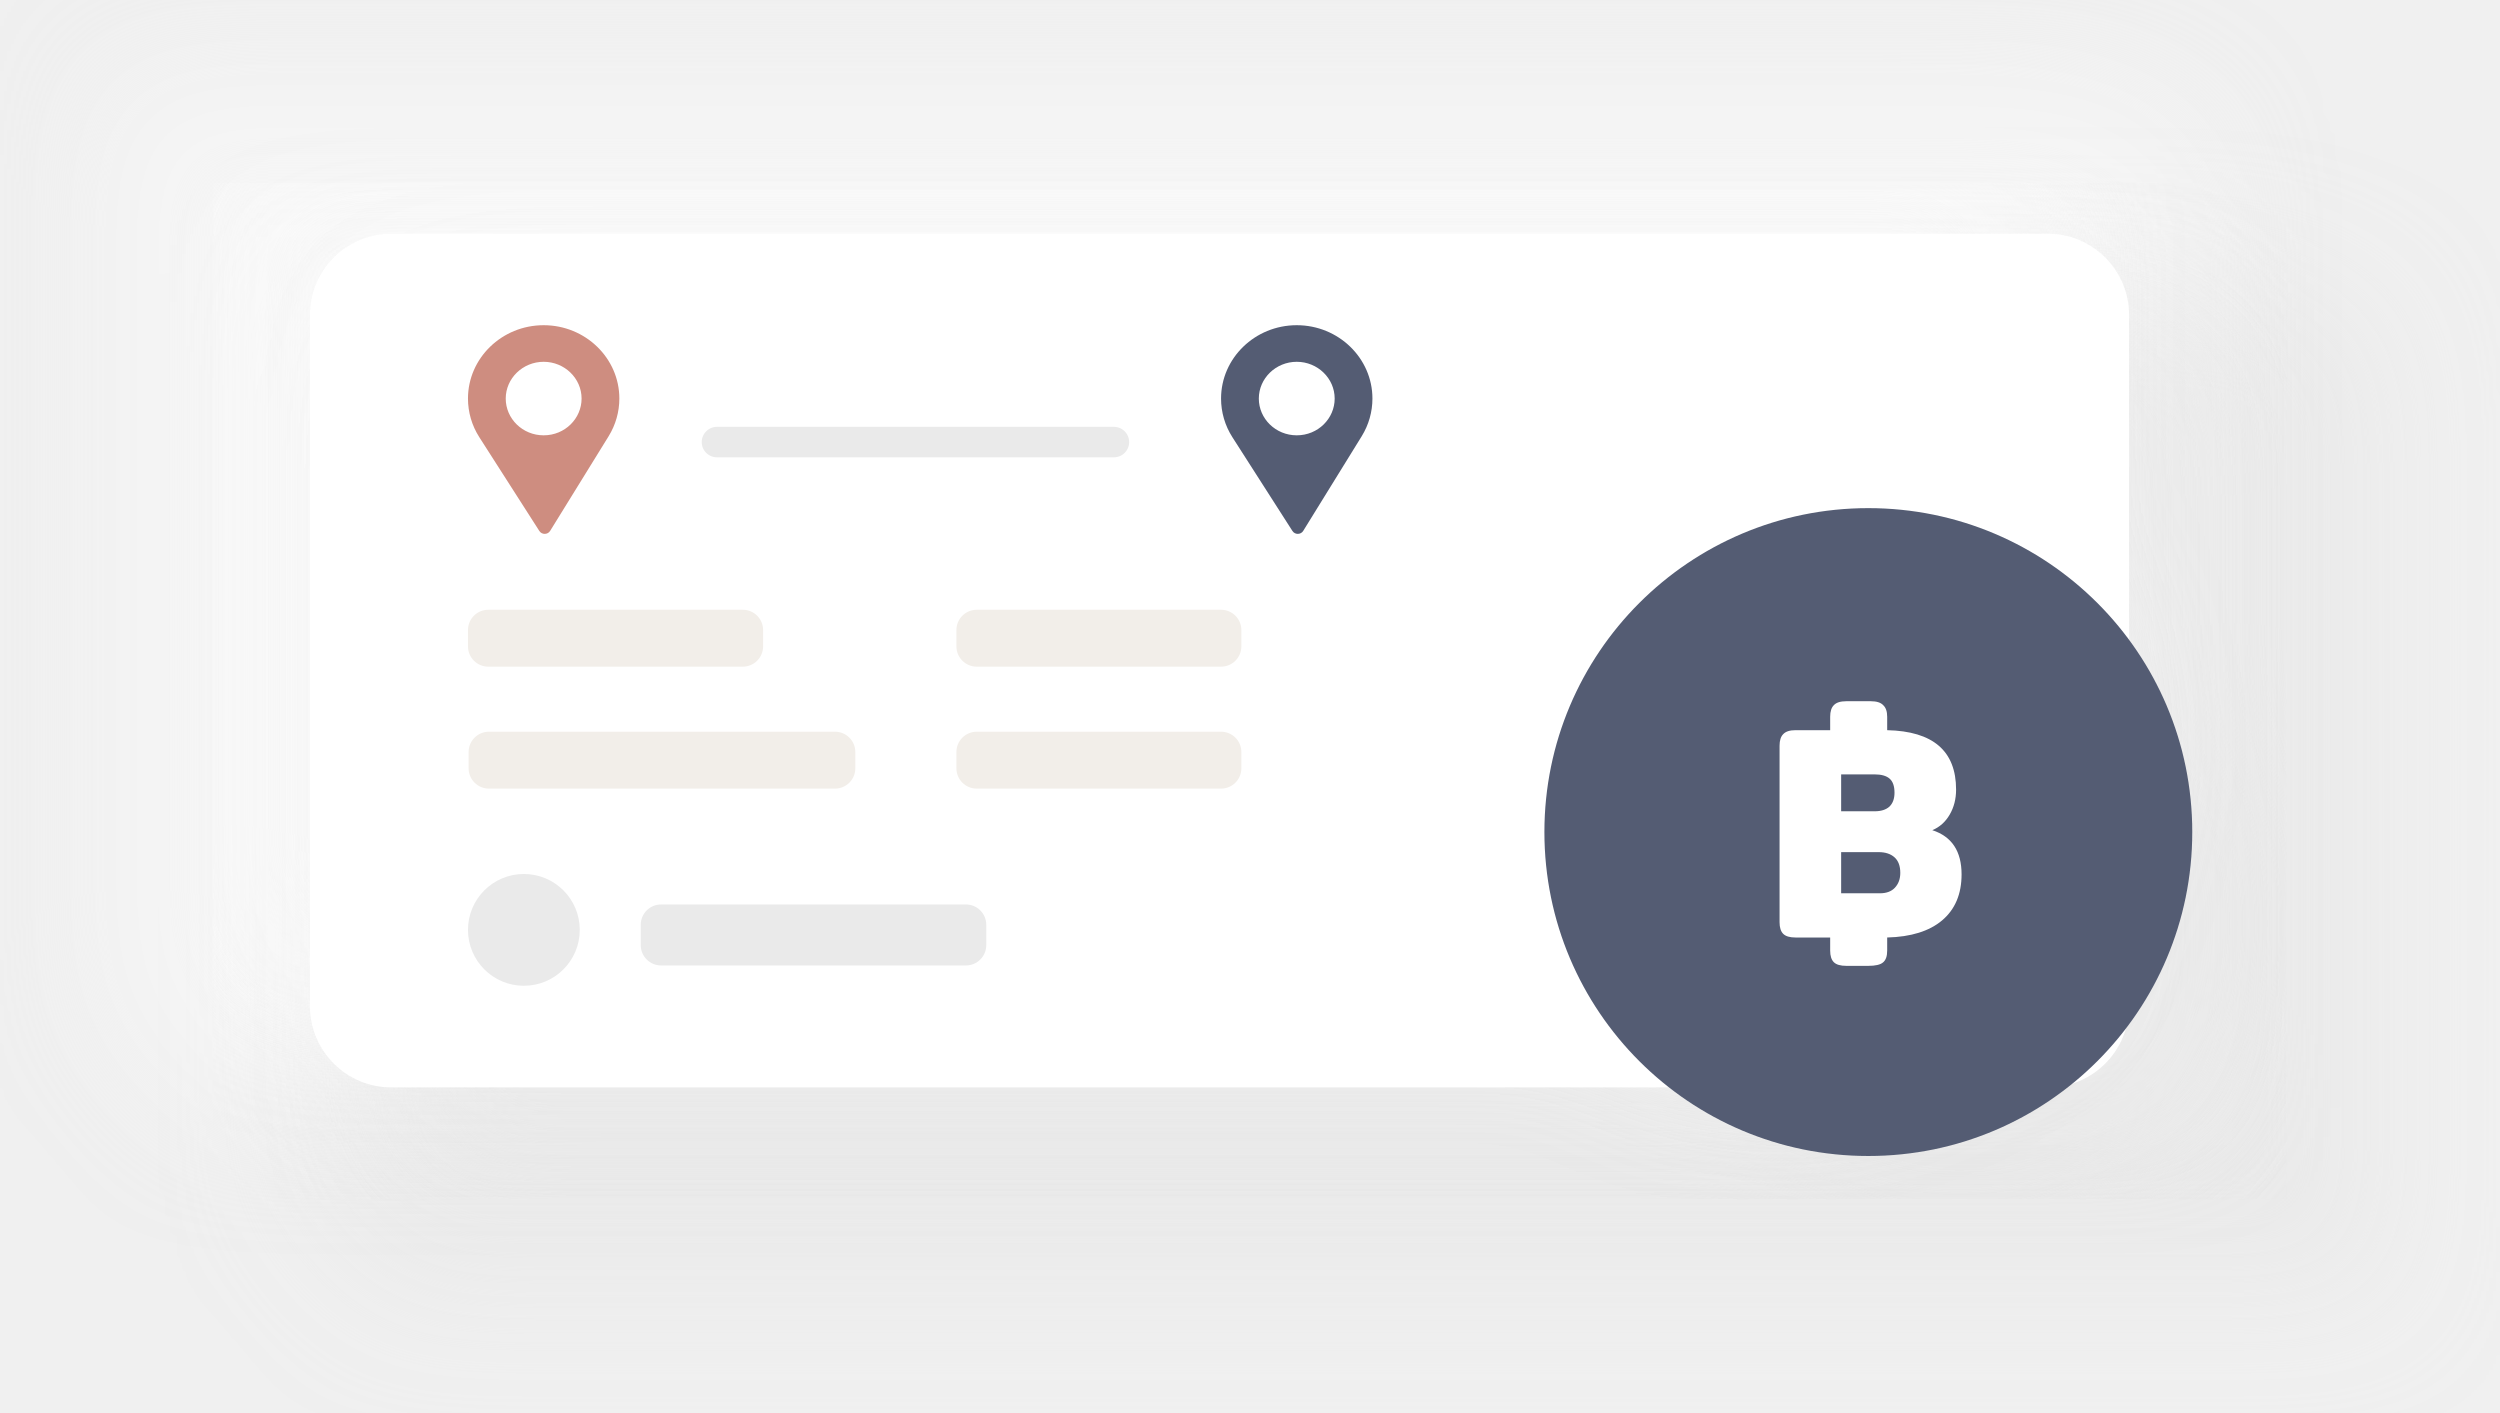
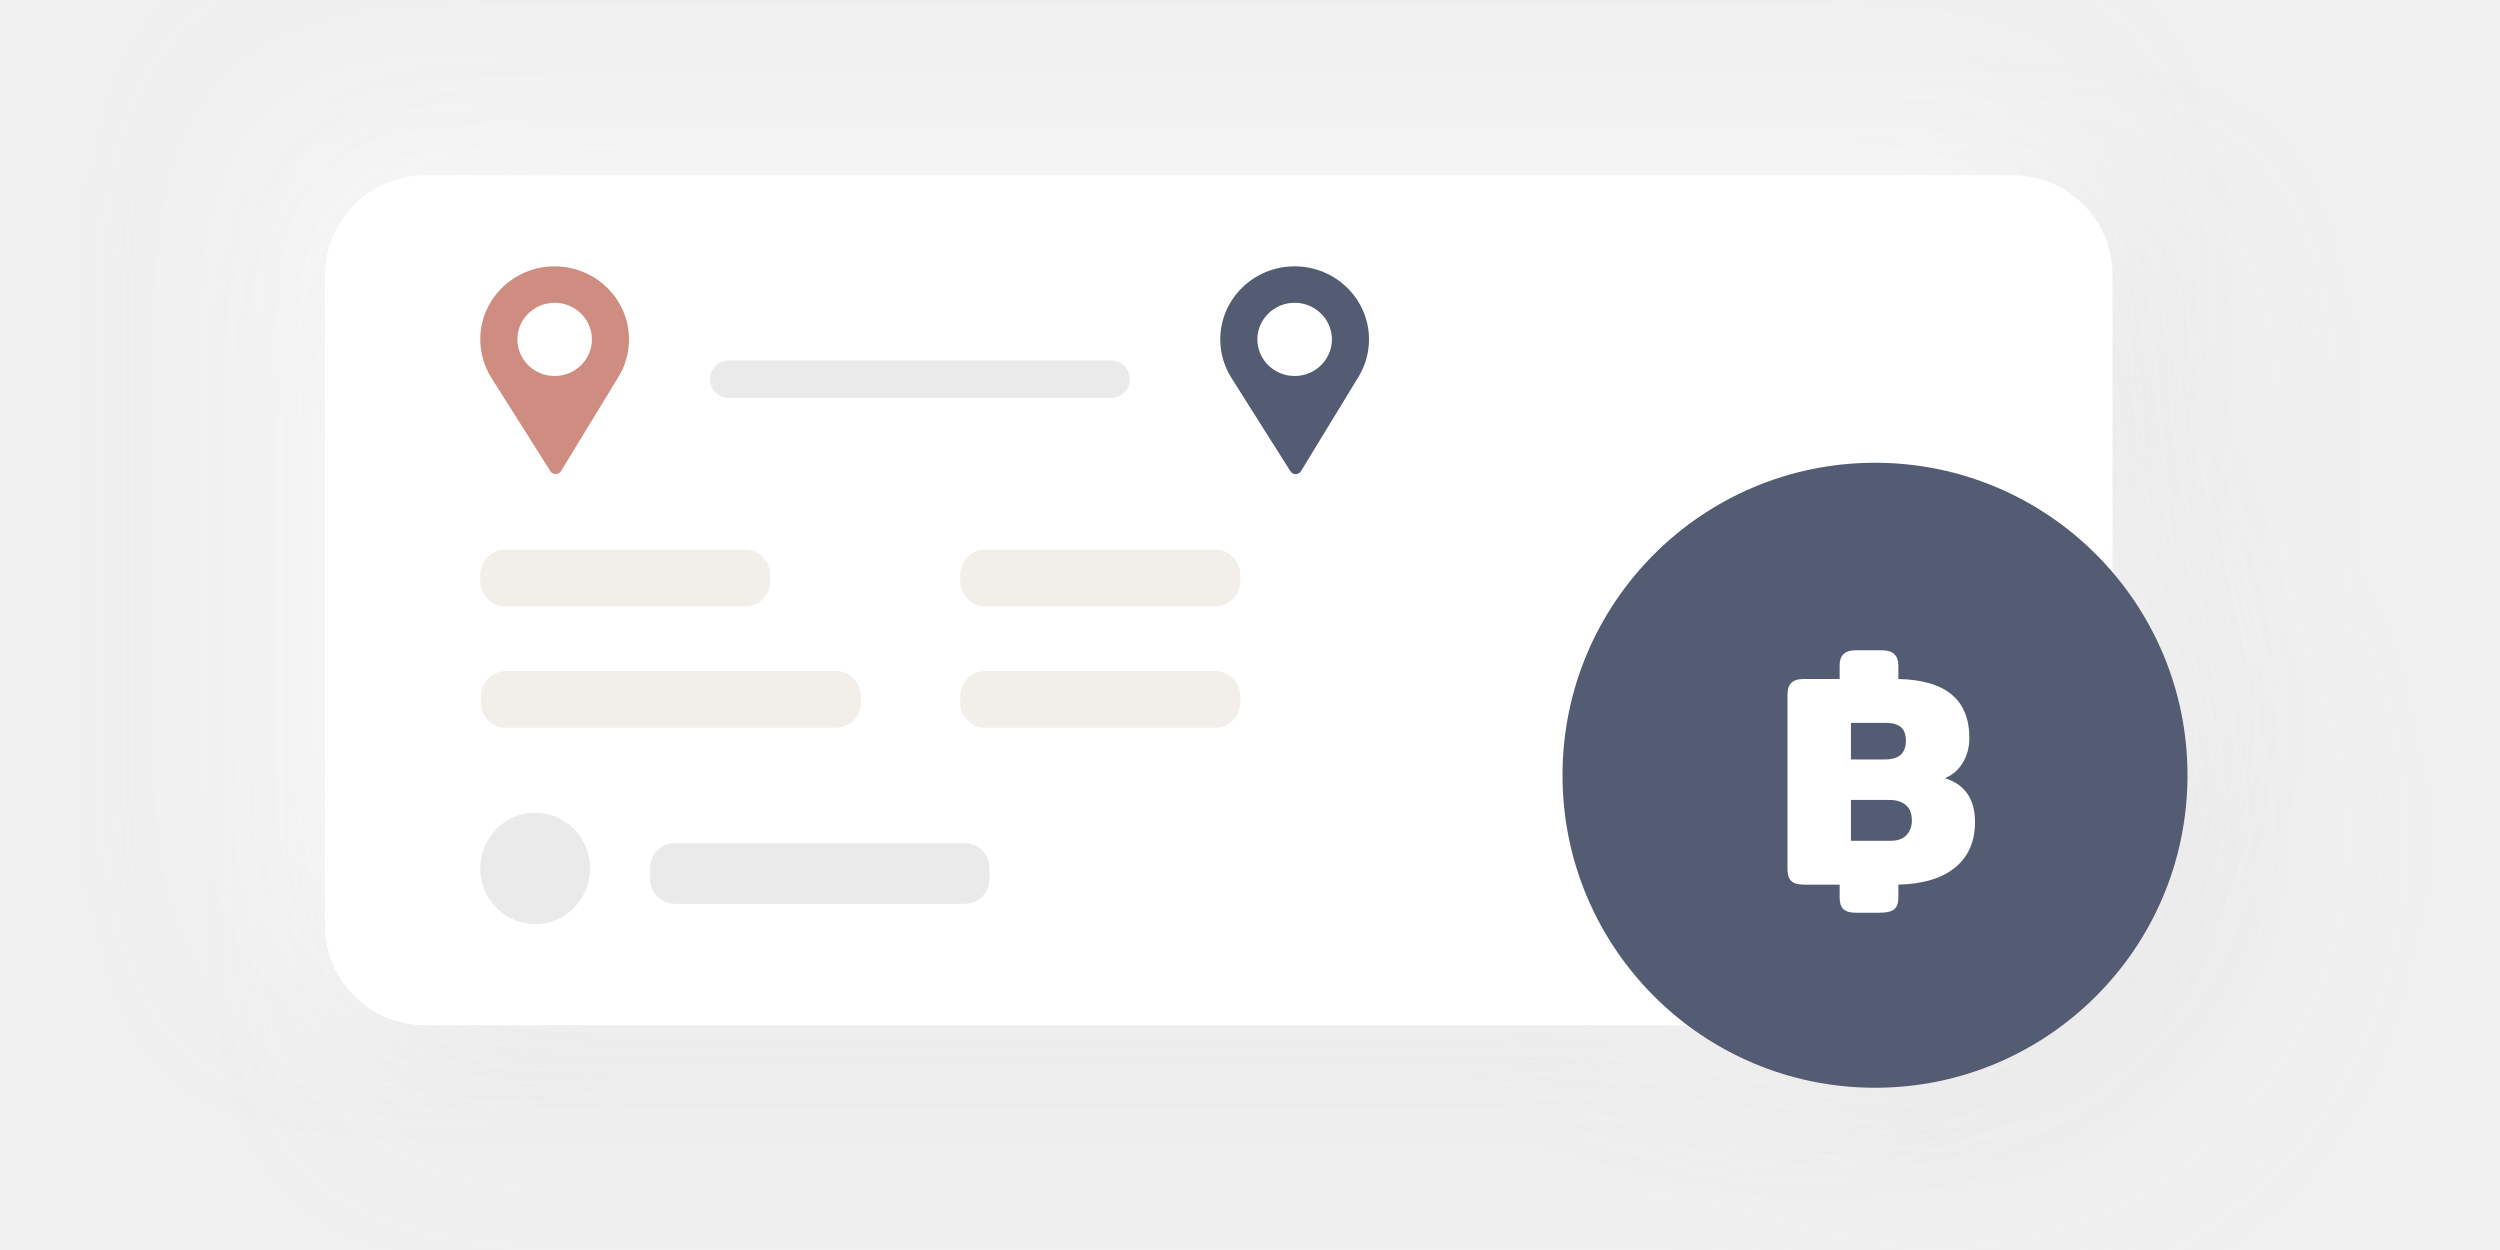
- <svg xmlns="http://www.w3.org/2000/svg" width="246" height="139" viewBox="0 0 246 139" fill="none">
+ <svg xmlns="http://www.w3.org/2000/svg" width="200" height="100" viewBox="0 0 200 100" fill="none">
  <g filter="url(#filter0_dd)">
-     <g clip-path="url(#clip0)">
-       <g filter="url(#filter1_dd)">
-         <rect x="30.5" y="23" width="179" height="84" rx="8" fill="white" />
-         <path d="M53.496 32C49.39 32 46.049 35.238 46.049 39.219C46.049 40.563 46.433 41.876 47.16 43.014L53.072 52.249C53.317 52.633 53.895 52.627 54.133 52.24L59.894 42.917C60.58 41.802 60.944 40.523 60.944 39.219C60.944 35.238 57.603 32 53.496 32ZM53.496 42.836C51.413 42.836 49.764 41.193 49.764 39.219C49.764 37.228 51.443 35.601 53.496 35.601C55.55 35.601 57.228 37.228 57.228 39.219C57.228 41.175 55.601 42.836 53.496 42.836Z" fill="#CE8D80" />
-         <path d="M127.6 32C123.493 32 120.152 35.238 120.152 39.219C120.152 40.563 120.537 41.876 121.263 43.014L127.176 52.249C127.421 52.633 127.999 52.627 128.236 52.24L133.997 42.917C134.683 41.802 135.047 40.523 135.047 39.219C135.047 35.238 131.706 32 127.6 32ZM127.6 42.836C125.517 42.836 123.868 41.193 123.868 39.219C123.868 37.228 125.546 35.601 127.6 35.601C129.653 35.601 131.332 37.228 131.332 39.219C131.332 41.175 129.705 42.836 127.6 42.836Z" fill="#545C73" />
-         <line x1="70.549" y1="43.5" x2="109.608" y2="43.5" stroke="#EAEAEA" stroke-width="3" stroke-linecap="round" />
-         <rect x="46.049" y="60" width="29.041" height="5.6" rx="2" fill="#F2EEE9" />
-         <rect x="63.049" y="89" width="34" height="6" rx="2" fill="#EAEAEA" />
-         <rect x="94.111" y="60" width="28.039" height="5.6" rx="2" fill="#F2EEE9" />
-         <rect x="94.111" y="72" width="28.039" height="5.6" rx="2" fill="#F2EEE9" />
-         <rect x="46.111" y="72" width="38.053" height="5.6" rx="2" fill="#F2EEE9" />
-         <circle cx="51.549" cy="91.5" r="5.5" fill="#EAEAEA" />
-         <path d="M215.719 81.875C215.719 99.479 201.448 113.75 183.844 113.75C166.24 113.75 151.969 99.479 151.969 81.875C151.969 64.271 166.24 50 183.844 50C201.448 50 215.719 64.271 215.719 81.875Z" fill="#545C73" />
-         <path d="M181.679 95.04C181.099 95.04 180.689 94.92 180.449 94.68C180.209 94.44 180.089 94.06 180.089 93.54V92.25H176.669C176.109 92.25 175.709 92.13 175.469 91.89C175.229 91.65 175.109 91.27 175.109 90.75V73.38C175.109 72.86 175.229 72.48 175.469 72.24C175.709 71.98 176.109 71.85 176.669 71.85H180.089V70.53C180.089 70.01 180.209 69.63 180.449 69.39C180.689 69.13 181.099 69 181.679 69H184.079C184.659 69 185.069 69.13 185.309 69.39C185.569 69.63 185.699 70.01 185.699 70.53V71.85C190.219 71.95 192.479 73.9 192.479 77.7C192.479 78.62 192.269 79.44 191.849 80.16C191.429 80.88 190.859 81.39 190.139 81.69C192.059 82.31 193.019 83.76 193.019 86.04C193.019 87.98 192.379 89.49 191.099 90.57C189.839 91.63 188.039 92.19 185.699 92.25V93.54C185.699 94.1 185.559 94.49 185.279 94.71C185.019 94.93 184.539 95.04 183.839 95.04H181.679ZM184.469 79.83C185.089 79.83 185.569 79.68 185.909 79.38C186.249 79.06 186.419 78.6 186.419 78C186.419 77.36 186.259 76.9 185.939 76.62C185.619 76.34 185.129 76.2 184.469 76.2H181.169V79.83H184.469ZM184.979 87.9C185.619 87.9 186.109 87.72 186.449 87.36C186.809 86.98 186.989 86.49 186.989 85.89C186.989 85.21 186.799 84.7 186.419 84.36C186.039 84.02 185.519 83.85 184.859 83.85H181.169V87.9H184.979Z" fill="white" />
-       </g>
-     </g>
+     <rect x="26" y="14.021" width="143" height="68" rx="8" fill="white" />
+     <path d="M44.371 21.307C41.091 21.307 38.422 23.928 38.422 27.151C38.422 28.239 38.729 29.302 39.309 30.223L44.032 37.699C44.228 38.01 44.69 38.005 44.88 37.692L49.482 30.144C50.03 29.242 50.321 28.207 50.321 27.151C50.321 23.928 47.652 21.307 44.371 21.307ZM44.371 30.079C42.707 30.079 41.39 28.749 41.39 27.151C41.39 25.54 42.731 24.222 44.371 24.222C46.012 24.222 47.353 25.54 47.353 27.151C47.353 28.735 46.053 30.079 44.371 30.079Z" fill="#CE8D80" />
+     <path d="M103.571 21.307C100.291 21.307 97.622 23.928 97.622 27.151C97.622 28.239 97.929 29.302 98.509 30.223L103.232 37.699C103.428 38.01 103.89 38.005 104.08 37.692L108.682 30.144C109.23 29.242 109.521 28.207 109.521 27.151C109.521 23.928 106.852 21.307 103.571 21.307ZM103.571 30.079C101.907 30.079 100.59 28.749 100.59 27.151C100.59 25.54 101.931 24.222 103.571 24.222C105.212 24.222 106.553 25.54 106.553 27.151C106.553 28.735 105.253 30.079 103.571 30.079Z" fill="#545C73" />
+     <line x1="58.296" y1="30.331" x2="88.896" y2="30.331" stroke="#EAEAEA" stroke-width="3" stroke-linecap="round" />
+     <rect x="38.422" y="43.974" width="23.2" height="4.533" rx="2" fill="#F2EEE9" />
+     <rect x="52.003" y="67.45" width="27.162" height="4.857" rx="2" fill="#EAEAEA" />
+     <rect x="76.818" y="43.974" width="22.4" height="4.533" rx="2" fill="#F2EEE9" />
+     <rect x="76.818" y="53.688" width="22.4" height="4.533" rx="2" fill="#F2EEE9" />
+     <rect x="38.471" y="53.688" width="30.4" height="4.533" rx="2" fill="#F2EEE9" />
+     <ellipse cx="42.816" cy="69.474" rx="4.394" ry="4.452" fill="#EAEAEA" />
+     <path d="M175 62.021C175 75.828 163.807 87.021 150 87.021C136.193 87.021 125 75.828 125 62.021C125 48.214 136.193 37.021 150 37.021C163.807 37.021 175 48.214 175 62.021Z" fill="#545C73" />
+     <path d="M148.503 73.021C148.017 73.021 147.673 72.924 147.472 72.731C147.271 72.537 147.171 72.231 147.171 71.812V70.771H144.307C143.838 70.771 143.503 70.674 143.302 70.481C143.101 70.287 143 69.981 143 69.562V55.553C143 55.134 143.101 54.828 143.302 54.634C143.503 54.425 143.838 54.32 144.307 54.32H147.171V53.255C147.171 52.836 147.271 52.529 147.472 52.336C147.673 52.126 148.017 52.021 148.503 52.021H150.513C150.998 52.021 151.342 52.126 151.543 52.336C151.76 52.529 151.869 52.836 151.869 53.255V54.32C155.655 54.4 157.548 55.973 157.548 59.037C157.548 59.779 157.372 60.441 157.02 61.021C156.668 61.602 156.191 62.013 155.588 62.255C157.196 62.755 158 63.925 158 65.763C158 67.328 157.464 68.545 156.392 69.416C155.337 70.271 153.829 70.723 151.869 70.771V71.812C151.869 72.263 151.752 72.578 151.518 72.755C151.3 72.933 150.898 73.021 150.312 73.021H148.503ZM150.839 60.755C151.358 60.755 151.76 60.634 152.045 60.392C152.33 60.134 152.472 59.763 152.472 59.279C152.472 58.763 152.338 58.392 152.07 58.166C151.802 57.941 151.392 57.828 150.839 57.828H148.075V60.755H150.839ZM151.266 67.263C151.802 67.263 152.213 67.118 152.497 66.828C152.799 66.521 152.95 66.126 152.95 65.642C152.95 65.094 152.791 64.683 152.472 64.408C152.154 64.134 151.719 63.997 151.166 63.997H148.075V67.263H151.266Z" fill="white" />
  </g>
  <defs>
-     <filter id="filter0_dd" x="0" y="-3" width="246" height="142" filterUnits="userSpaceOnUse" color-interpolation-filters="sRGB">
+     <filter id="filter0_dd" x="-17" y="-17" width="234" height="134" filterUnits="userSpaceOnUse" color-interpolation-filters="sRGB">
      <feFlood flood-opacity="0" result="BackgroundImageFix" />
      <feColorMatrix in="SourceAlpha" type="matrix" values="0 0 0 0 0 0 0 0 0 0 0 0 0 0 0 0 0 0 127 0" />
-       <feOffset dx="9" dy="9" />
+       <feOffset dx="5" dy="5" />
      <feGaussianBlur stdDeviation="6" />
      <feColorMatrix type="matrix" values="0 0 0 0 0.9 0 0 0 0 0.9 0 0 0 0 0.9 0 0 0 0.5 0" />
      <feBlend mode="normal" in2="BackgroundImageFix" result="effect1_dropShadow" />
      <feColorMatrix in="SourceAlpha" type="matrix" values="0 0 0 0 0 0 0 0 0 0 0 0 0 0 0 0 0 0 127 0" />
-       <feOffset dx="-9" dy="-9" />
+       <feOffset dx="-5" dy="-5" />
      <feGaussianBlur stdDeviation="6" />
      <feColorMatrix type="matrix" values="0 0 0 0 0.99 0 0 0 0 0.99 0 0 0 0 0.99 0 0 0 0.5 0" />
      <feBlend mode="normal" in2="effect1_dropShadow" result="effect2_dropShadow" />
      <feBlend mode="normal" in="SourceGraphic" in2="effect2_dropShadow" result="shape" />
    </filter>
-     <filter id="filter1_dd" x="9.5" y="2" width="227.219" height="132.75" filterUnits="userSpaceOnUse" color-interpolation-filters="sRGB">
-       <feFlood flood-opacity="0" result="BackgroundImageFix" />
-       <feColorMatrix in="SourceAlpha" type="matrix" values="0 0 0 0 0 0 0 0 0 0 0 0 0 0 0 0 0 0 127 0" />
-       <feOffset dx="9" dy="9" />
-       <feGaussianBlur stdDeviation="6" />
-       <feColorMatrix type="matrix" values="0 0 0 0 0.9 0 0 0 0 0.9 0 0 0 0 0.9 0 0 0 0.5 0" />
-       <feBlend mode="normal" in2="BackgroundImageFix" result="effect1_dropShadow" />
-       <feColorMatrix in="SourceAlpha" type="matrix" values="0 0 0 0 0 0 0 0 0 0 0 0 0 0 0 0 0 0 127 0" />
-       <feOffset dx="-9" dy="-9" />
-       <feGaussianBlur stdDeviation="6" />
-       <feColorMatrix type="matrix" values="0 0 0 0 0.99 0 0 0 0 0.99 0 0 0 0 0.99 0 0 0 0.5 0" />
-       <feBlend mode="normal" in2="effect1_dropShadow" result="effect2_dropShadow" />
-       <feBlend mode="normal" in="SourceGraphic" in2="effect2_dropShadow" result="shape" />
-     </filter>
-     <clipPath id="clip0">
-       <rect x="21" y="18" width="204" height="100" fill="white" />
-     </clipPath>
  </defs>
</svg>
